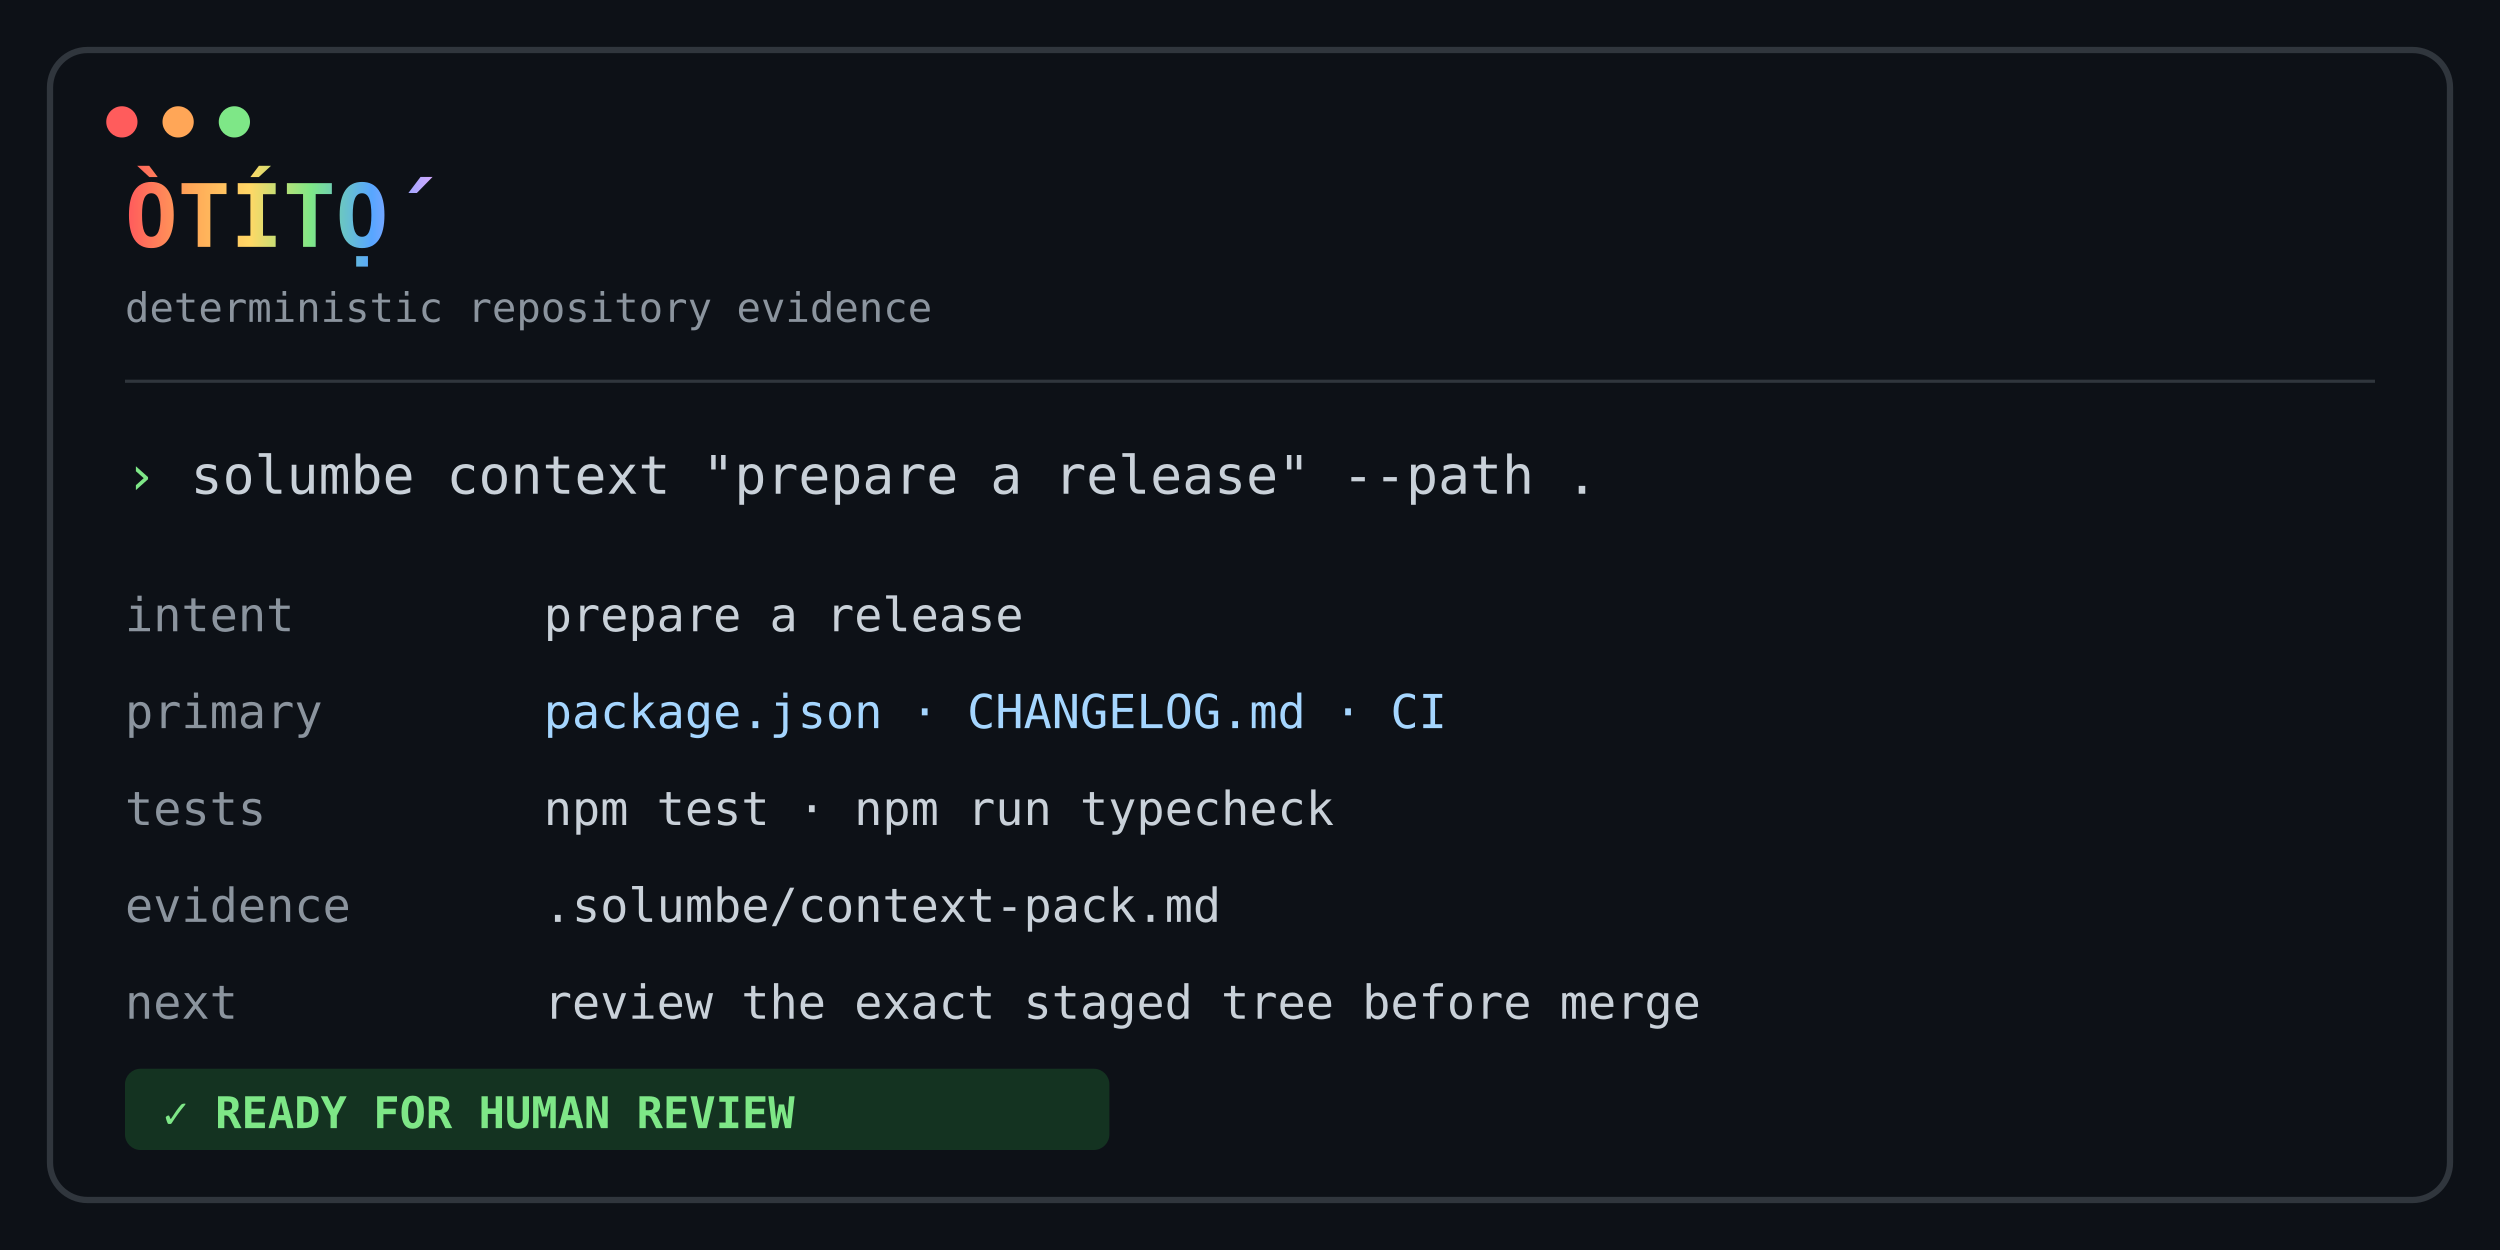
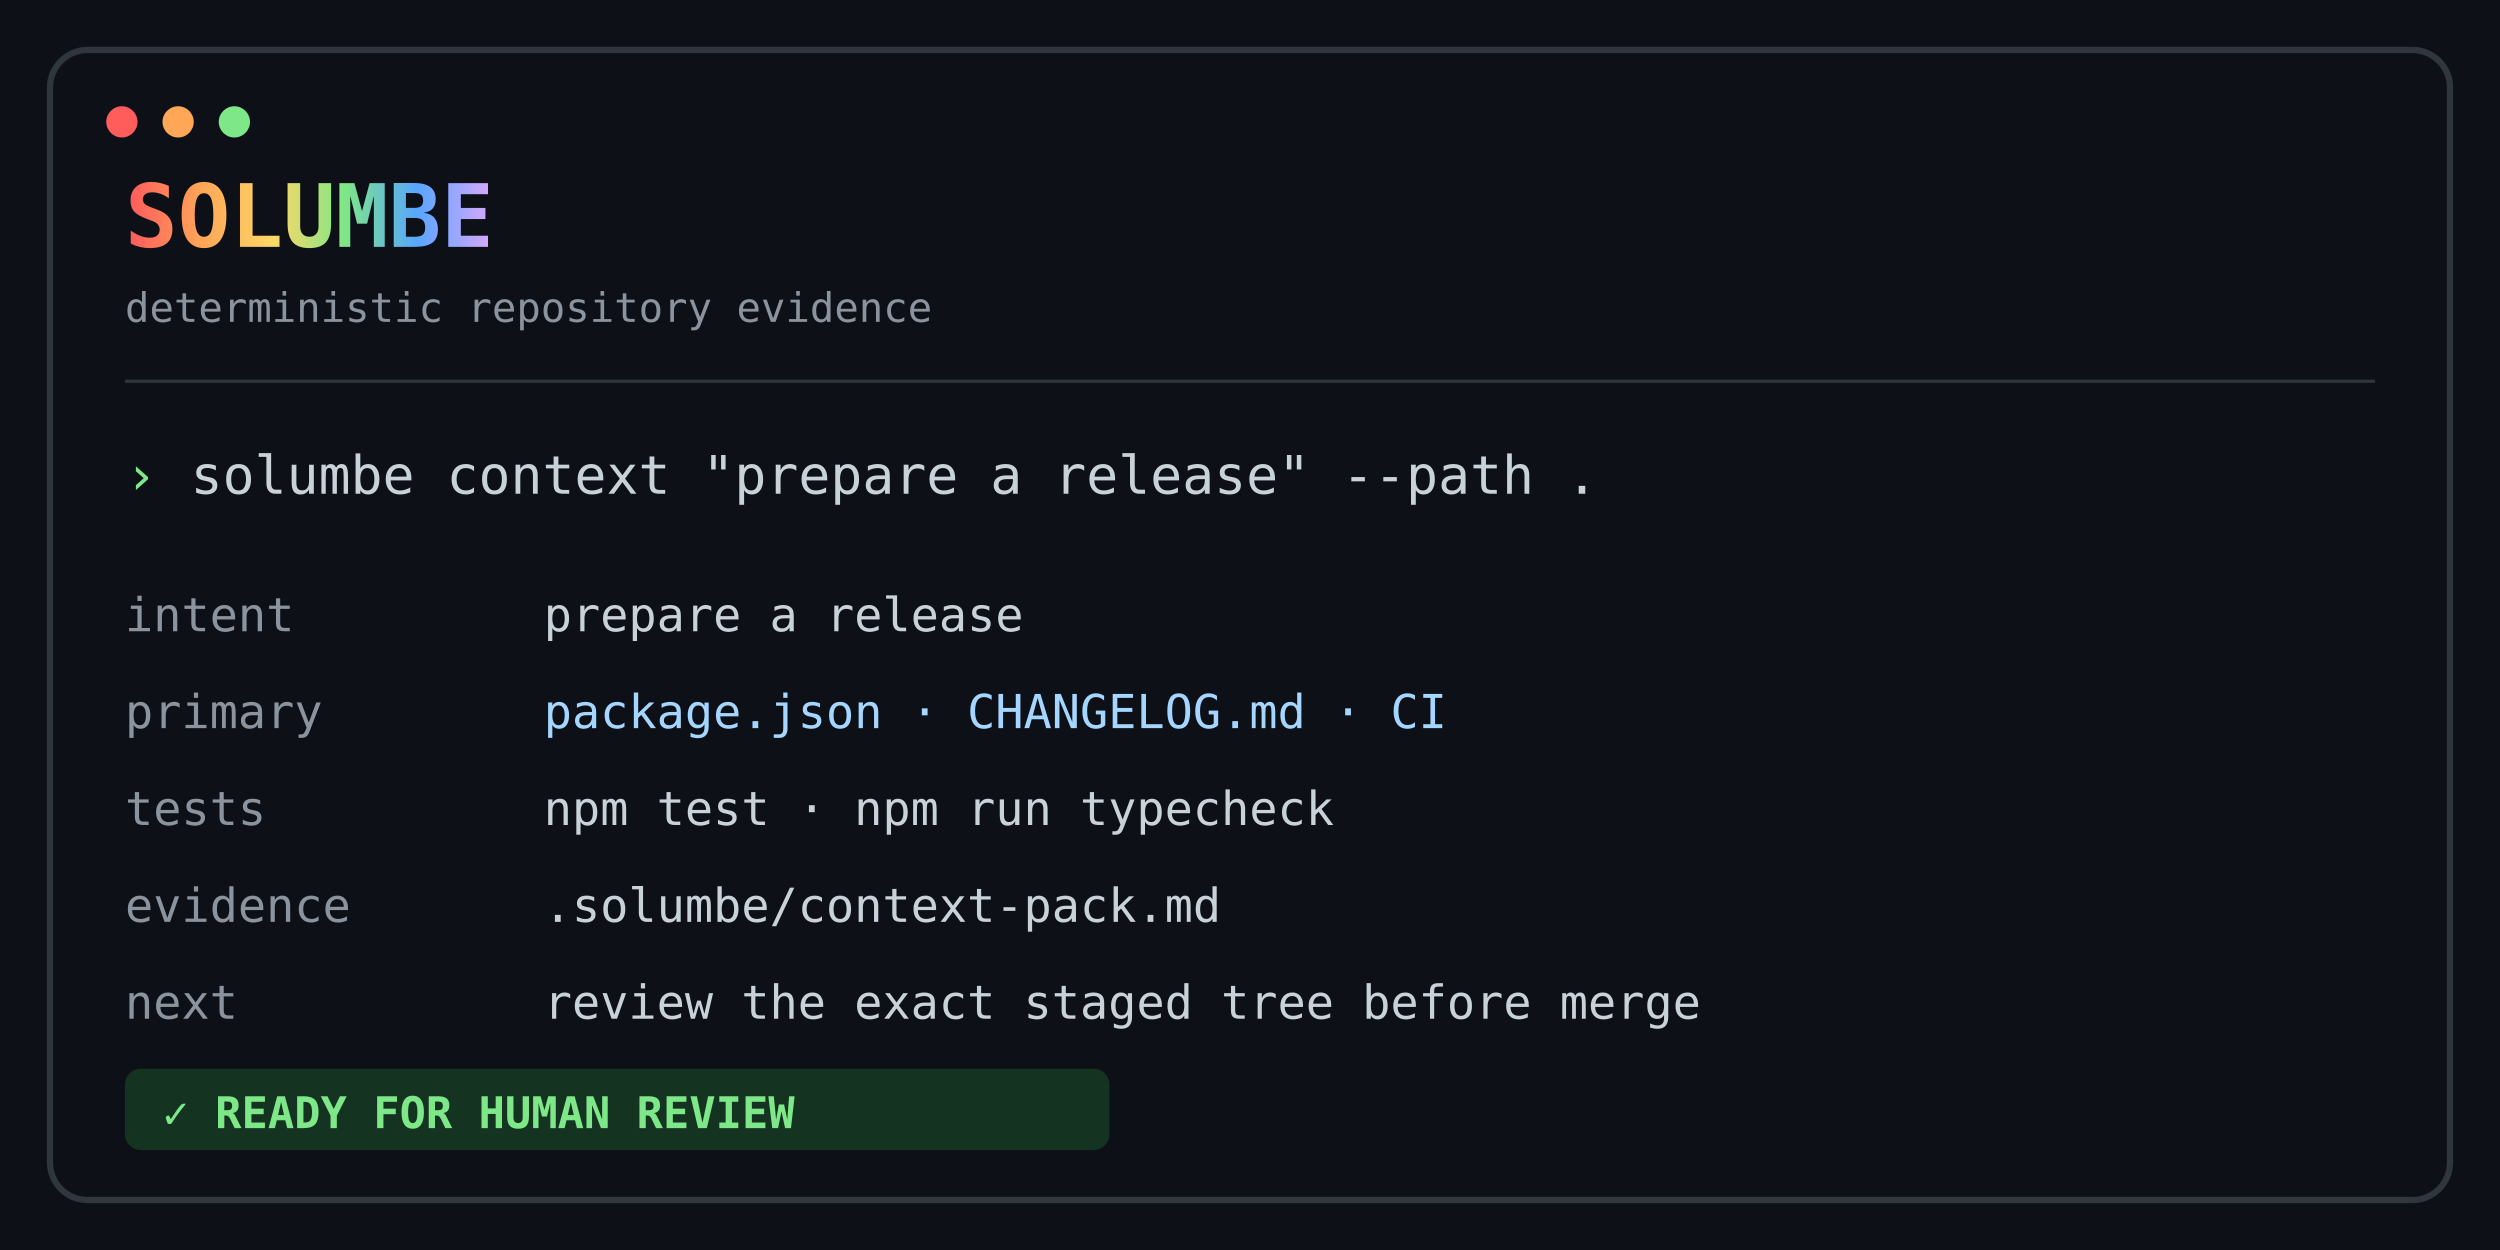
<svg xmlns="http://www.w3.org/2000/svg" width="800" height="400" viewBox="0 0 800 400" font-family="ui-monospace, SFMono-Regular, Menlo, Consolas, monospace">
  <defs>
    <linearGradient id="rainbow" x1="0" y1="0" x2="1" y2="0">
      <stop offset="0" stop-color="#ff5c5c" />
      <stop offset="0.2" stop-color="#ffa657" />
      <stop offset="0.4" stop-color="#ffd866" />
      <stop offset="0.6" stop-color="#7ee787" />
      <stop offset="0.8" stop-color="#58a6ff" />
      <stop offset="1" stop-color="#d2a8ff" />
    </linearGradient>
  </defs>
  <rect width="800" height="400" fill="#0d1117" />
  <rect x="16" y="16" width="768" height="368" rx="12" fill="#0d1117" stroke="#30363d" stroke-width="2" />
  <circle cx="39" cy="39" r="5" fill="#ff5c5c" />
  <circle cx="57" cy="39" r="5" fill="#ffa657" />
  <circle cx="75" cy="39" r="5" fill="#7ee787" />
-   <text x="40" y="79" fill="url(#rainbow)" font-size="28" font-weight="700">ÒTÍTỌ́</text>
+   <text x="40" y="79" fill="url(#rainbow)" font-size="28" font-weight="700">SOLUMBE</text>
  <text x="40" y="103" fill="#8b949e" font-size="13">deterministic repository evidence</text>
  <line x1="40" x2="760" y1="122" y2="122" stroke="#30363d" />
  <text x="40" y="158" fill="#7ee787" font-size="17">›</text>
  <text x="61" y="158" fill="#c9d1d9" font-size="17">solumbe context "prepare a release" --path .</text>
  <text x="40" y="202" fill="#8b949e" font-size="15">intent</text>
  <text x="174" y="202" fill="#c9d1d9" font-size="15">prepare a release</text>
  <text x="40" y="233" fill="#8b949e" font-size="15">primary</text>
  <text x="174" y="233" fill="#a5d6ff" font-size="15">package.json  ·  CHANGELOG.md  ·  CI</text>
  <text x="40" y="264" fill="#8b949e" font-size="15">tests</text>
  <text x="174" y="264" fill="#c9d1d9" font-size="15">npm test  ·  npm run typecheck</text>
  <text x="40" y="295" fill="#8b949e" font-size="15">evidence</text>
  <text x="174" y="295" fill="#c9d1d9" font-size="15">.solumbe/context-pack.md</text>
  <text x="40" y="326" fill="#8b949e" font-size="15">next</text>
  <text x="174" y="326" fill="#c9d1d9" font-size="15">review the exact staged tree before merge</text>
  <rect x="40" y="342" width="315" height="26" rx="5" fill="#143321" />
  <text x="52" y="361" fill="#7ee787" font-size="14" font-weight="700">✓ READY FOR HUMAN REVIEW</text>
</svg>
